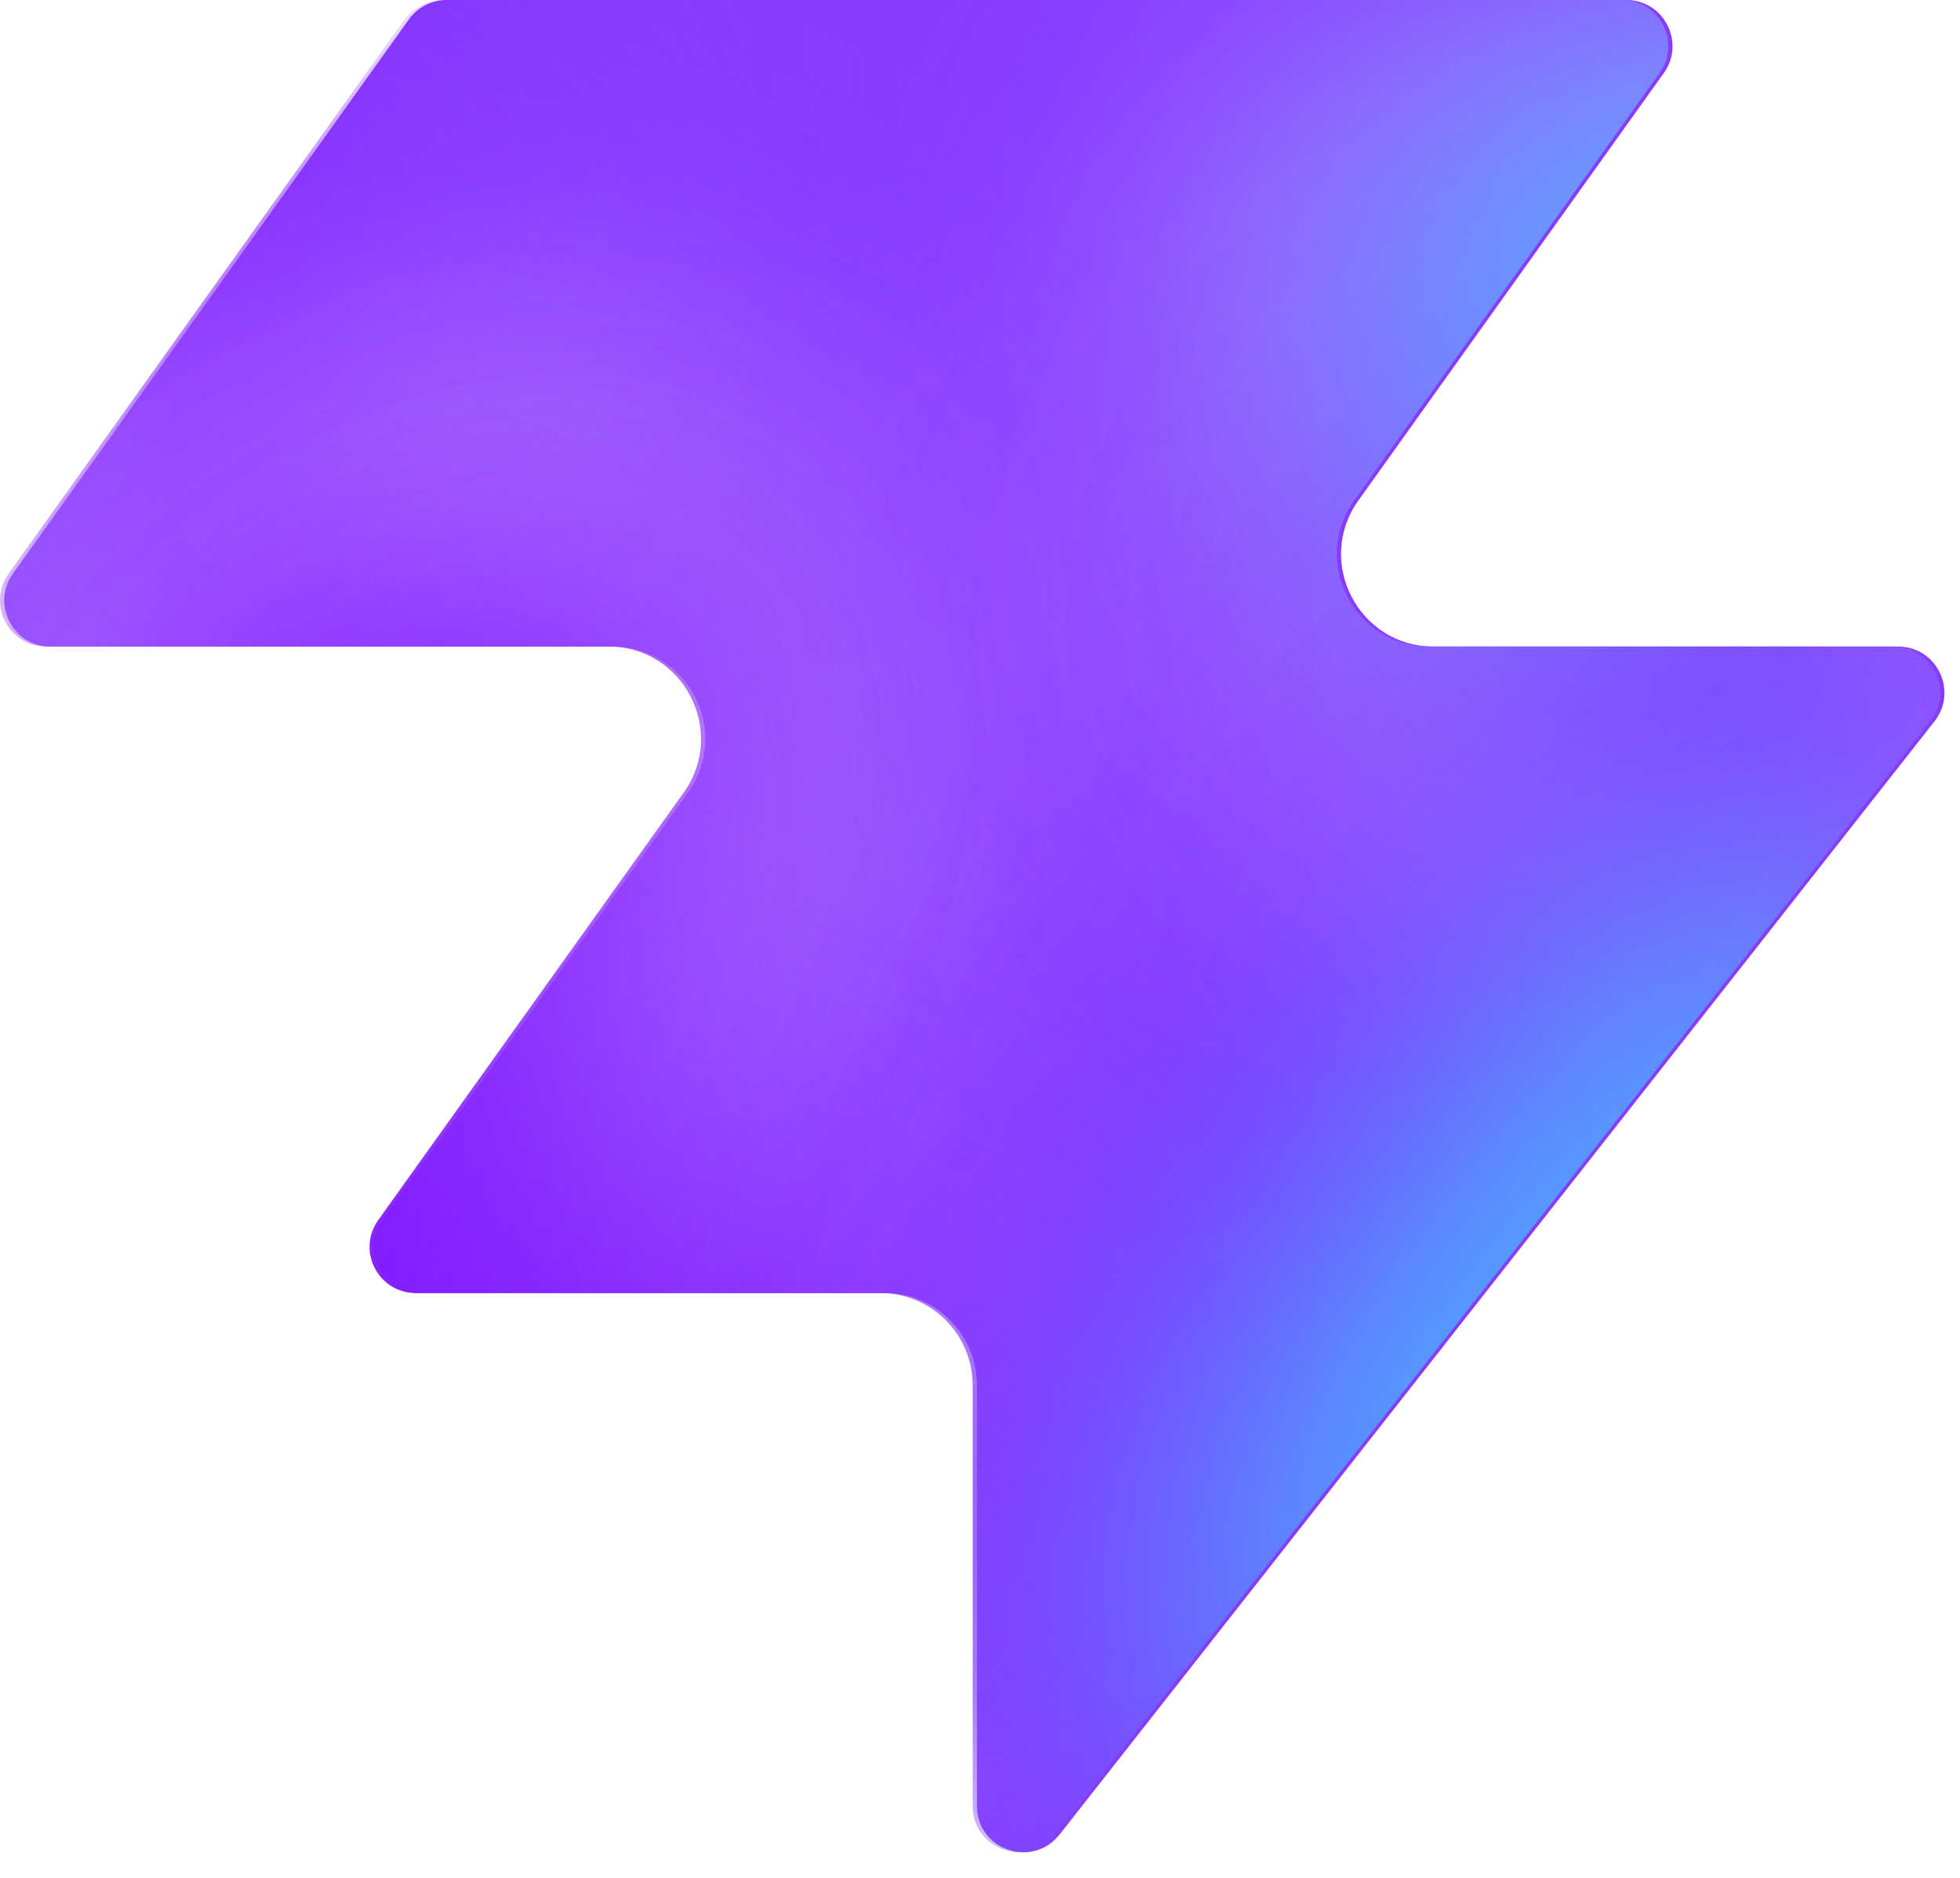
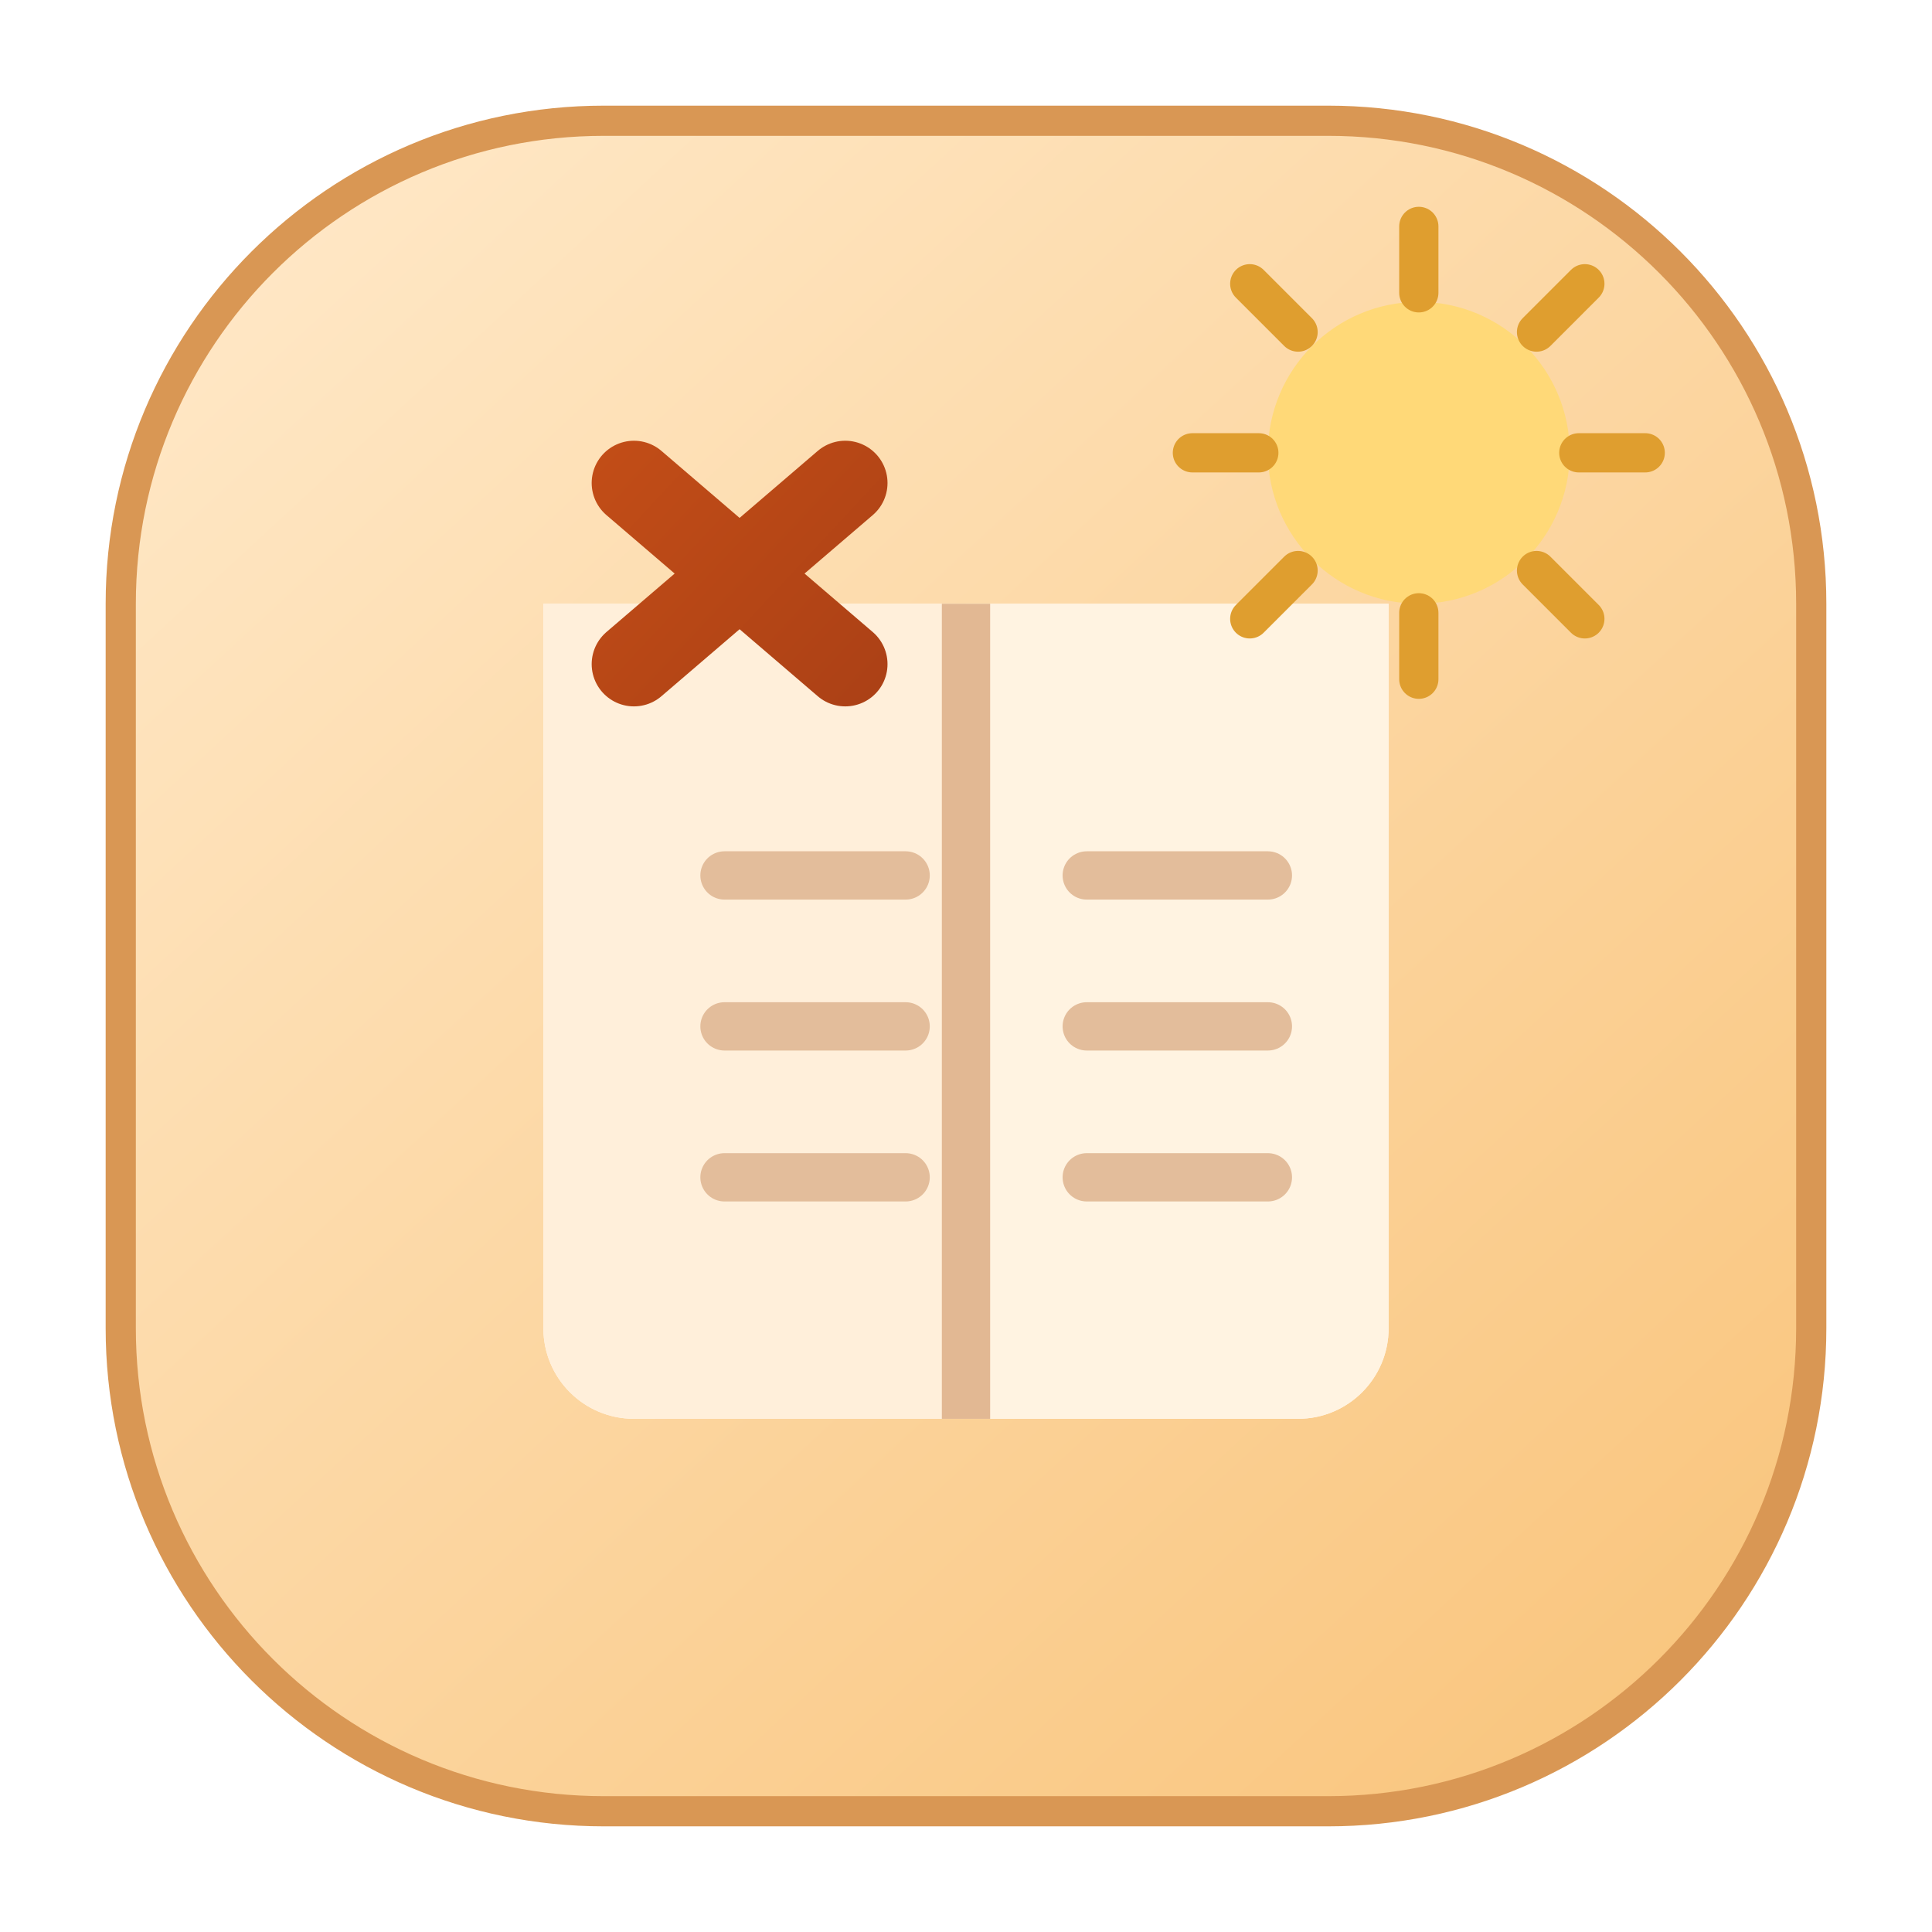
- <svg xmlns="http://www.w3.org/2000/svg" width="48" height="46" fill="none" viewBox="0 0 48 46">
-   <path fill="#863bff" d="M25.946 44.938c-.664.845-2.021.375-2.021-.698V33.937a2.26 2.26 0 0 0-2.262-2.262H10.287c-.92 0-1.456-1.04-.92-1.788l7.48-10.471c1.07-1.497 0-3.578-1.842-3.578H1.237c-.92 0-1.456-1.04-.92-1.788L10.013.474c.214-.297.556-.474.92-.474h28.894c.92 0 1.456 1.04.92 1.788l-7.48 10.471c-1.07 1.498 0 3.579 1.842 3.579h11.377c.943 0 1.473 1.088.89 1.83L25.947 44.94z" style="fill:#863bff;fill:color(display-p3 .525 .23 1);fill-opacity:1" />
-   <mask id="a" width="48" height="46" x="0" y="0" maskUnits="userSpaceOnUse" style="mask-type:alpha">
-     <path fill="#000" d="M25.842 44.938c-.664.844-2.021.375-2.021-.698V33.937a2.26 2.26 0 0 0-2.262-2.262H10.183c-.92 0-1.456-1.04-.92-1.788l7.48-10.471c1.07-1.498 0-3.579-1.842-3.579H1.133c-.92 0-1.456-1.04-.92-1.787L9.91.473c.214-.297.556-.474.92-.474h28.894c.92 0 1.456 1.04.92 1.788l-7.48 10.471c-1.07 1.498 0 3.578 1.842 3.578h11.377c.943 0 1.473 1.088.89 1.832L25.843 44.94z" style="fill:#000;fill-opacity:1" />
-   </mask>
-   <g mask="url(#a)">
-     <g filter="url(#b)">
-       <ellipse cx="5.508" cy="14.704" fill="#ede6ff" rx="5.508" ry="14.704" style="fill:#ede6ff;fill:color(display-p3 .927 .903 1);fill-opacity:1" transform="matrix(.00324 1 1 -.00324 -4.47 31.516)" />
-     </g>
-     <g filter="url(#c)">
-       <ellipse cx="10.399" cy="29.851" fill="#ede6ff" rx="10.399" ry="29.851" style="fill:#ede6ff;fill:color(display-p3 .927 .903 1);fill-opacity:1" transform="matrix(.00324 1 1 -.00324 -39.328 7.883)" />
-     </g>
-     <g filter="url(#d)">
-       <ellipse cx="5.508" cy="30.487" fill="#7e14ff" rx="5.508" ry="30.487" style="fill:#7e14ff;fill:color(display-p3 .492 .077 1);fill-opacity:1" transform="rotate(89.814 -25.913 -14.639)scale(1 -1)" />
-     </g>
-     <g filter="url(#e)">
-       <ellipse cx="5.508" cy="30.599" fill="#7e14ff" rx="5.508" ry="30.599" style="fill:#7e14ff;fill:color(display-p3 .492 .077 1);fill-opacity:1" transform="rotate(89.814 -32.644 -3.334)scale(1 -1)" />
-     </g>
-     <g filter="url(#f)">
-       <ellipse cx="5.508" cy="30.599" fill="#7e14ff" rx="5.508" ry="30.599" style="fill:#7e14ff;fill:color(display-p3 .492 .077 1);fill-opacity:1" transform="matrix(.00324 1 1 -.00324 -34.34 30.47)" />
-     </g>
-     <g filter="url(#g)">
-       <ellipse cx="14.072" cy="22.078" fill="#ede6ff" rx="14.072" ry="22.078" style="fill:#ede6ff;fill:color(display-p3 .927 .903 1);fill-opacity:1" transform="rotate(93.35 24.506 48.493)scale(-1 1)" />
-     </g>
-     <g filter="url(#h)">
-       <ellipse cx="3.47" cy="21.501" fill="#7e14ff" rx="3.47" ry="21.501" style="fill:#7e14ff;fill:color(display-p3 .492 .077 1);fill-opacity:1" transform="rotate(89.009 28.708 47.59)scale(-1 1)" />
-     </g>
-     <g filter="url(#i)">
-       <ellipse cx="3.47" cy="21.501" fill="#7e14ff" rx="3.47" ry="21.501" style="fill:#7e14ff;fill:color(display-p3 .492 .077 1);fill-opacity:1" transform="rotate(89.009 28.708 47.59)scale(-1 1)" />
-     </g>
-     <g filter="url(#j)">
-       <ellipse cx=".387" cy="8.972" fill="#7e14ff" rx="4.407" ry="29.108" style="fill:#7e14ff;fill:color(display-p3 .492 .077 1);fill-opacity:1" transform="rotate(39.51 .387 8.972)" />
-     </g>
-     <g filter="url(#k)">
-       <ellipse cx="47.523" cy="-6.092" fill="#7e14ff" rx="4.407" ry="29.108" style="fill:#7e14ff;fill:color(display-p3 .492 .077 1);fill-opacity:1" transform="rotate(37.892 47.523 -6.092)" />
-     </g>
-     <g filter="url(#l)">
-       <ellipse cx="41.412" cy="6.333" fill="#47bfff" rx="5.971" ry="9.665" style="fill:#47bfff;fill:color(display-p3 .28 .748 1);fill-opacity:1" transform="rotate(37.892 41.412 6.333)" />
-     </g>
-     <g filter="url(#m)">
-       <ellipse cx="-1.879" cy="38.332" fill="#7e14ff" rx="4.407" ry="29.108" style="fill:#7e14ff;fill:color(display-p3 .492 .077 1);fill-opacity:1" transform="rotate(37.892 -1.88 38.332)" />
-     </g>
-     <g filter="url(#n)">
-       <ellipse cx="-1.879" cy="38.332" fill="#7e14ff" rx="4.407" ry="29.108" style="fill:#7e14ff;fill:color(display-p3 .492 .077 1);fill-opacity:1" transform="rotate(37.892 -1.88 38.332)" />
-     </g>
-     <g filter="url(#o)">
-       <ellipse cx="35.651" cy="29.907" fill="#7e14ff" rx="4.407" ry="29.108" style="fill:#7e14ff;fill:color(display-p3 .492 .077 1);fill-opacity:1" transform="rotate(37.892 35.651 29.907)" />
-     </g>
-     <g filter="url(#p)">
-       <ellipse cx="38.418" cy="32.4" fill="#47bfff" rx="5.971" ry="15.297" style="fill:#47bfff;fill:color(display-p3 .28 .748 1);fill-opacity:1" transform="rotate(37.892 38.418 32.4)" />
-     </g>
-   </g>
+ <svg xmlns="http://www.w3.org/2000/svg" viewBox="0 0 64 64" role="img" aria-label="Mirai Study favicon">
  <defs>
-     <filter id="b" width="60.045" height="41.654" x="-19.77" y="16.149" color-interpolation-filters="sRGB" filterUnits="userSpaceOnUse">
-       <feFlood flood-opacity="0" result="BackgroundImageFix" />
-       <feBlend in="SourceGraphic" in2="BackgroundImageFix" result="shape" />
-       <feGaussianBlur result="effect1_foregroundBlur_2002_17158" stdDeviation="7.659" />
-     </filter>
-     <filter id="c" width="90.34" height="51.437" x="-54.613" y="-7.533" color-interpolation-filters="sRGB" filterUnits="userSpaceOnUse">
-       <feFlood flood-opacity="0" result="BackgroundImageFix" />
-       <feBlend in="SourceGraphic" in2="BackgroundImageFix" result="shape" />
-       <feGaussianBlur result="effect1_foregroundBlur_2002_17158" stdDeviation="7.659" />
-     </filter>
-     <filter id="d" width="79.355" height="29.4" x="-49.64" y="2.03" color-interpolation-filters="sRGB" filterUnits="userSpaceOnUse">
-       <feFlood flood-opacity="0" result="BackgroundImageFix" />
-       <feBlend in="SourceGraphic" in2="BackgroundImageFix" result="shape" />
-       <feGaussianBlur result="effect1_foregroundBlur_2002_17158" stdDeviation="4.596" />
-     </filter>
-     <filter id="e" width="79.579" height="29.4" x="-45.045" y="20.029" color-interpolation-filters="sRGB" filterUnits="userSpaceOnUse">
-       <feFlood flood-opacity="0" result="BackgroundImageFix" />
-       <feBlend in="SourceGraphic" in2="BackgroundImageFix" result="shape" />
-       <feGaussianBlur result="effect1_foregroundBlur_2002_17158" stdDeviation="4.596" />
-     </filter>
-     <filter id="f" width="79.579" height="29.4" x="-43.513" y="21.178" color-interpolation-filters="sRGB" filterUnits="userSpaceOnUse">
-       <feFlood flood-opacity="0" result="BackgroundImageFix" />
-       <feBlend in="SourceGraphic" in2="BackgroundImageFix" result="shape" />
-       <feGaussianBlur result="effect1_foregroundBlur_2002_17158" stdDeviation="4.596" />
-     </filter>
-     <filter id="g" width="74.749" height="58.852" x="15.756" y="-17.901" color-interpolation-filters="sRGB" filterUnits="userSpaceOnUse">
-       <feFlood flood-opacity="0" result="BackgroundImageFix" />
-       <feBlend in="SourceGraphic" in2="BackgroundImageFix" result="shape" />
-       <feGaussianBlur result="effect1_foregroundBlur_2002_17158" stdDeviation="7.659" />
-     </filter>
-     <filter id="h" width="61.377" height="25.362" x="23.548" y="2.284" color-interpolation-filters="sRGB" filterUnits="userSpaceOnUse">
-       <feFlood flood-opacity="0" result="BackgroundImageFix" />
-       <feBlend in="SourceGraphic" in2="BackgroundImageFix" result="shape" />
-       <feGaussianBlur result="effect1_foregroundBlur_2002_17158" stdDeviation="4.596" />
-     </filter>
-     <filter id="i" width="61.377" height="25.362" x="23.548" y="2.284" color-interpolation-filters="sRGB" filterUnits="userSpaceOnUse">
-       <feFlood flood-opacity="0" result="BackgroundImageFix" />
-       <feBlend in="SourceGraphic" in2="BackgroundImageFix" result="shape" />
-       <feGaussianBlur result="effect1_foregroundBlur_2002_17158" stdDeviation="4.596" />
-     </filter>
-     <filter id="j" width="56.045" height="63.649" x="-27.636" y="-22.853" color-interpolation-filters="sRGB" filterUnits="userSpaceOnUse">
-       <feFlood flood-opacity="0" result="BackgroundImageFix" />
-       <feBlend in="SourceGraphic" in2="BackgroundImageFix" result="shape" />
-       <feGaussianBlur result="effect1_foregroundBlur_2002_17158" stdDeviation="4.596" />
-     </filter>
-     <filter id="k" width="54.814" height="64.646" x="20.116" y="-38.415" color-interpolation-filters="sRGB" filterUnits="userSpaceOnUse">
-       <feFlood flood-opacity="0" result="BackgroundImageFix" />
-       <feBlend in="SourceGraphic" in2="BackgroundImageFix" result="shape" />
-       <feGaussianBlur result="effect1_foregroundBlur_2002_17158" stdDeviation="4.596" />
-     </filter>
-     <filter id="l" width="33.541" height="35.313" x="24.641" y="-11.323" color-interpolation-filters="sRGB" filterUnits="userSpaceOnUse">
-       <feFlood flood-opacity="0" result="BackgroundImageFix" />
-       <feBlend in="SourceGraphic" in2="BackgroundImageFix" result="shape" />
-       <feGaussianBlur result="effect1_foregroundBlur_2002_17158" stdDeviation="4.596" />
-     </filter>
-     <filter id="m" width="54.814" height="64.646" x="-29.286" y="6.009" color-interpolation-filters="sRGB" filterUnits="userSpaceOnUse">
-       <feFlood flood-opacity="0" result="BackgroundImageFix" />
-       <feBlend in="SourceGraphic" in2="BackgroundImageFix" result="shape" />
-       <feGaussianBlur result="effect1_foregroundBlur_2002_17158" stdDeviation="4.596" />
-     </filter>
-     <filter id="n" width="54.814" height="64.646" x="-29.286" y="6.009" color-interpolation-filters="sRGB" filterUnits="userSpaceOnUse">
-       <feFlood flood-opacity="0" result="BackgroundImageFix" />
-       <feBlend in="SourceGraphic" in2="BackgroundImageFix" result="shape" />
-       <feGaussianBlur result="effect1_foregroundBlur_2002_17158" stdDeviation="4.596" />
-     </filter>
-     <filter id="o" width="54.814" height="64.646" x="8.244" y="-2.416" color-interpolation-filters="sRGB" filterUnits="userSpaceOnUse">
-       <feFlood flood-opacity="0" result="BackgroundImageFix" />
-       <feBlend in="SourceGraphic" in2="BackgroundImageFix" result="shape" />
-       <feGaussianBlur result="effect1_foregroundBlur_2002_17158" stdDeviation="4.596" />
-     </filter>
-     <filter id="p" width="39.409" height="43.623" x="18.713" y="10.588" color-interpolation-filters="sRGB" filterUnits="userSpaceOnUse">
-       <feFlood flood-opacity="0" result="BackgroundImageFix" />
-       <feBlend in="SourceGraphic" in2="BackgroundImageFix" result="shape" />
-       <feGaussianBlur result="effect1_foregroundBlur_2002_17158" stdDeviation="4.596" />
-     </filter>
+     <linearGradient id="bg" x1="8" y1="6" x2="56" y2="58" gradientUnits="userSpaceOnUse">
+       <stop offset="0" stop-color="#ffe8c7" />
+       <stop offset="1" stop-color="#f9c57d" />
+     </linearGradient>
+     <linearGradient id="ink" x1="17" y1="18" x2="46" y2="45" gradientUnits="userSpaceOnUse">
+       <stop offset="0" stop-color="#c24d17" />
+       <stop offset="1" stop-color="#7a2513" />
+     </linearGradient>
  </defs>
+   <rect x="4" y="4" width="56" height="56" rx="16" fill="url(#bg)" />
+   <path d="M18 20h28v24a3 3 0 0 1-3 3H21a3 3 0 0 1-3-3z" fill="#fff7ec" />
+   <path d="M18 20h14v27H21a3 3 0 0 1-3-3z" fill="#ffefda" />
+   <path d="M32 20h14v24a3 3 0 0 1-3 3H32z" fill="#fff3e1" />
+   <path d="M32 20v27" stroke="#e2b893" stroke-width="1.6" />
+   <path d="M24 29h6m-6 5h6m-6 5h6" stroke="#e3bd9b" stroke-linecap="round" stroke-width="1.6" />
+   <path d="M36 29h6m-6 5h6m-6 5h6" stroke="#e3bd9b" stroke-linecap="round" stroke-width="1.6" />
+   <path d="M21 16l7 6m0-6l-7 6" stroke="url(#ink)" stroke-linecap="round" stroke-width="2.8" />
+   <circle cx="47" cy="15" r="5" fill="#ffd978" />
+   <path d="M47 7.5v2.2M47 20.3v2.2M39.5 15h2.2M52.3 15h2.2M41.4 9.4l1.6 1.6M50.9 18.9l1.6 1.6M52.5 9.4l-1.6 1.6M43 18.9l-1.6 1.6" stroke="#df9e2f" stroke-linecap="round" stroke-width="1.3" />
+   <rect x="4" y="4" width="56" height="56" rx="16" fill="none" stroke="#d99754" stroke-width="1" />
</svg>
